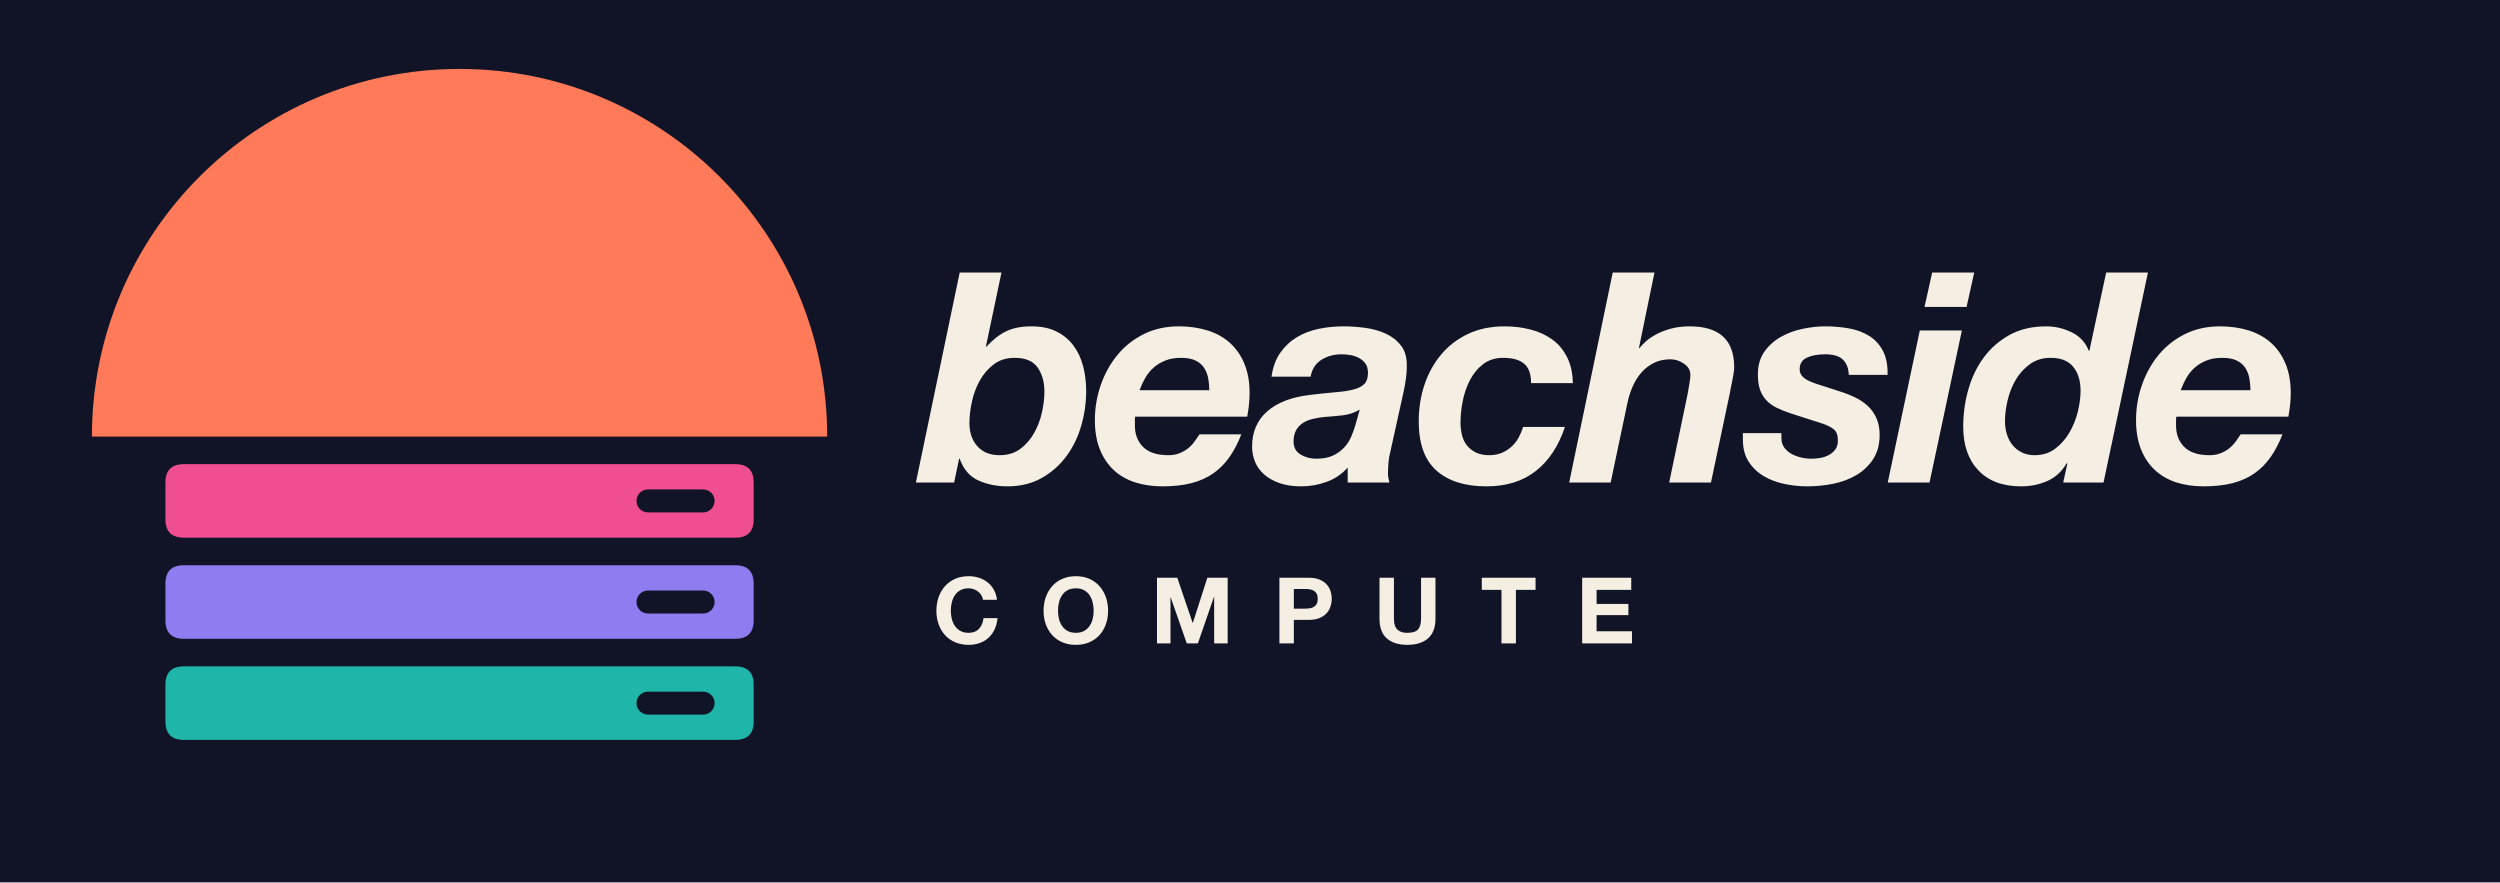
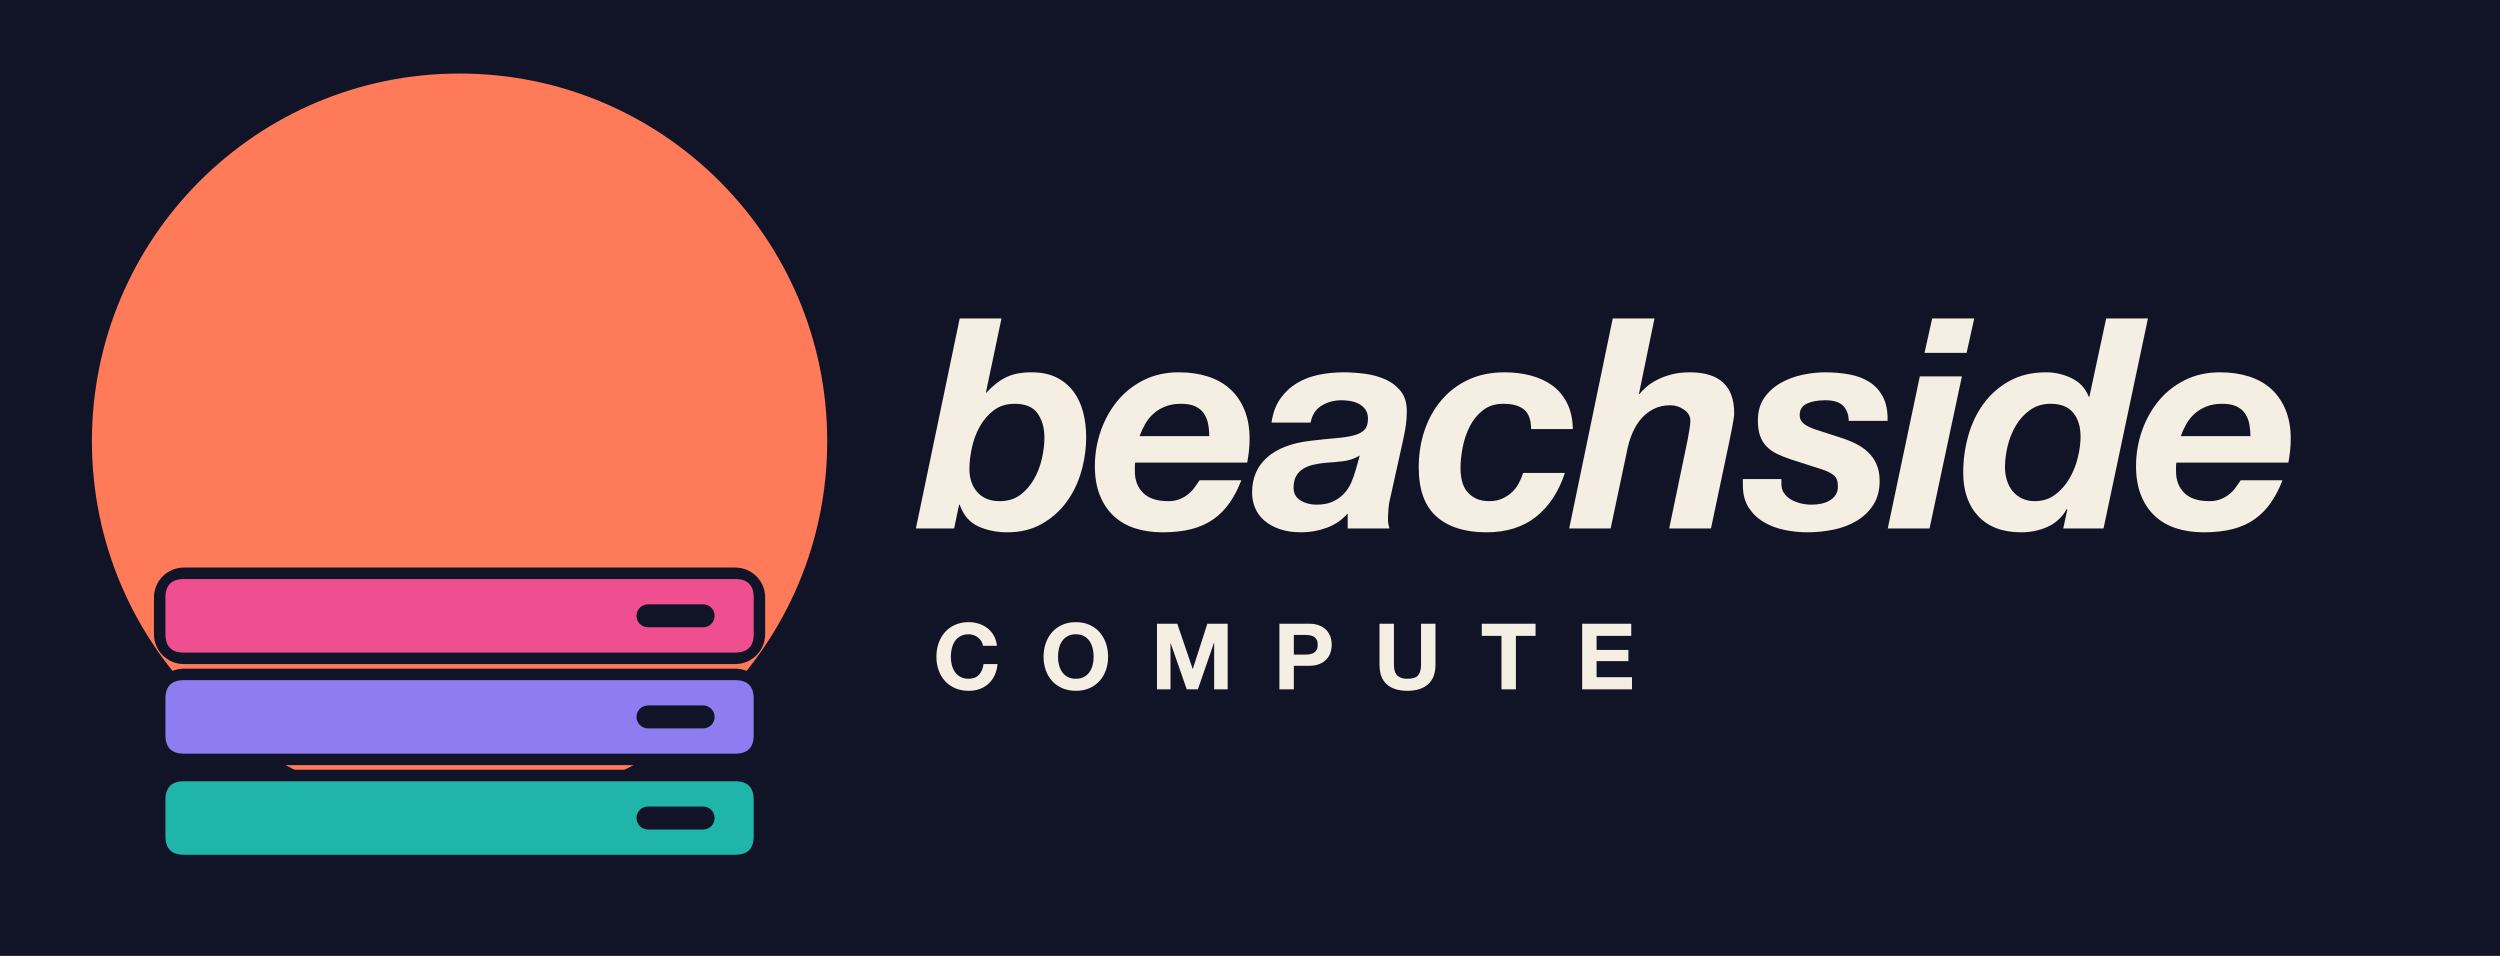
- <svg xmlns="http://www.w3.org/2000/svg" viewBox="0 0 1088 384" role="img" aria-labelledby="title">
-   <path fill="#101426" d="M0 0h1088v384H0z" />
-   <g transform="translate(72 62)">
-     <path fill="#ff7a59" d="M-32 128a160 160 0 0 1 320 0Z" />
+ <svg xmlns="http://www.w3.org/2000/svg" viewBox="0 0 1088 416" role="img" aria-labelledby="title">
+   <defs>
+     <mask id="sun-mask" maskUnits="userSpaceOnUse" x="-40" y="-90" width="336" height="360">
+       <path fill="white" d="M-40-90h336v360H-40Z" />
+       <rect x="-5" y="135" width="266" height="42" rx="13" fill="black" />
+       <rect x="-5" y="179" width="266" height="42" rx="13" fill="black" />
+       <rect x="-5" y="223" width="266" height="42" rx="13" fill="black" />
+     </mask>
+   </defs>
+   <path fill="#101426" d="M0 0h1088v416H0z" />
+   <g transform="translate(72 112)">
+     <path fill="#ff7a59" mask="url(#sun-mask)" d="M-32 80a160 160 0 1 1 320 0a160 160 0 1 1-320 0Z" />
    <path fill="#ef4f91" fill-rule="evenodd" d="M8 140h240q8 0 8 8v16q0 8-8 8H8q-8 0-8-8v-16q0-8 8-8Z M210 151h24a5 5 0 0 1 0 10h-24a5 5 0 0 1 0-10Z" />
    <path fill="#8e7cf0" fill-rule="evenodd" d="M8 184h240q8 0 8 8v16q0 8-8 8H8q-8 0-8-8v-16q0-8 8-8Z M210 195h24a5 5 0 0 1 0 10h-24a5 5 0 0 1 0-10Z" />
    <path fill="#1fb5a8" fill-rule="evenodd" d="M8 228h240q8 0 8 8v16q0 8-8 8H8q-8 0-8-8v-16q0-8 8-8Z M210 239h24a5 5 0 0 1 0 10h-24a5 5 0 0 1 0-10Z" />
  </g>
  <g fill="#f5eee3">
-     <path transform="translate(400 210)" d="M17.66 -91.39L-1.41 -0.00L15.23 -0.00L17.41 -10.37L17.66 -10.37Q20.10 -3.46 25.79 -0.90Q31.49 1.66 38.40 1.66Q46.85 1.66 53.25 -1.92Q59.65 -5.50 64.00 -11.33Q68.35 -17.15 70.53 -24.64Q72.70 -32.13 72.70 -39.81Q72.70 -45.57 71.36 -50.69Q70.02 -55.81 67.14 -59.65Q64.26 -63.49 59.78 -65.73Q55.30 -67.97 48.90 -67.97Q42.37 -67.97 37.95 -65.86Q33.54 -63.74 29.31 -59.14L29.06 -59.14L35.84 -91.39ZM41.60 -54.27Q48.64 -54.27 51.58 -50.05Q54.53 -45.82 54.53 -39.55Q54.53 -35.33 53.44 -30.46Q52.35 -25.60 49.98 -21.44Q47.62 -17.28 43.97 -14.59Q40.32 -11.90 35.07 -11.90Q28.80 -11.90 25.34 -15.81Q21.89 -19.71 21.89 -25.86Q21.89 -30.21 22.98 -35.20Q24.06 -40.19 26.43 -44.42Q28.80 -48.64 32.51 -51.46Q36.22 -54.27 41.60 -54.27ZM126.28 -40.19L95.94 -40.19Q96.97 -43.01 98.44 -45.57Q99.91 -48.13 102.09 -50.05Q104.26 -51.97 107.21 -53.12Q110.15 -54.27 113.99 -54.27Q117.96 -54.27 120.39 -53.06Q122.82 -51.84 124.10 -49.79Q125.38 -47.74 125.83 -45.25Q126.28 -42.75 126.28 -40.19ZM94.02 -28.67L142.79 -28.67Q143.82 -34.18 143.82 -39.04Q143.82 -46.21 141.58 -51.65Q139.34 -57.09 135.30 -60.74Q131.27 -64.38 125.58 -66.18Q119.88 -67.97 112.97 -67.97Q104.52 -67.97 97.74 -64.58Q90.95 -61.18 86.28 -55.49Q81.61 -49.79 79.05 -42.43Q76.49 -35.07 76.49 -27.14Q76.49 -19.97 78.60 -14.59Q80.71 -9.22 84.55 -5.57Q88.39 -1.92 93.83 -0.13Q99.27 1.66 105.93 1.66Q113.10 1.66 118.54 0.26Q123.98 -1.15 128.07 -4.03Q132.17 -6.91 135.11 -11.14Q138.06 -15.36 140.23 -20.99L122.06 -20.99Q121.03 -19.46 119.82 -17.79Q118.60 -16.13 117.00 -14.85Q115.40 -13.57 113.29 -12.74Q111.18 -11.90 108.49 -11.90Q101.06 -11.90 97.48 -15.49Q93.90 -19.07 93.90 -24.83L93.90 -26.50Q93.90 -27.01 93.90 -27.52Q93.90 -28.03 94.02 -28.67ZM153.36 -46.08L170.38 -46.08Q171.28 -51.07 175.12 -53.44Q178.96 -55.81 183.82 -55.81Q185.62 -55.81 187.60 -55.49Q189.58 -55.17 191.31 -54.27Q193.04 -53.38 194.19 -51.84Q195.34 -50.30 195.34 -47.74Q195.34 -44.54 193.81 -42.94Q192.27 -41.34 189.14 -40.51Q186.00 -39.68 181.26 -39.30Q176.53 -38.91 170.13 -38.14Q158.10 -36.74 151.50 -30.98Q144.91 -25.22 144.91 -15.62Q144.91 -12.16 146.19 -9.02Q147.47 -5.89 150.16 -3.52Q152.85 -1.15 156.88 0.26Q160.91 1.66 166.29 1.66Q172.05 1.66 177.42 -0.32Q182.80 -2.30 186.51 -6.53L186.51 -0.00L204.69 -0.00Q204.05 -2.18 204.05 -3.84Q204.05 -5.76 204.24 -8.38Q204.43 -11.01 204.94 -12.80L210.83 -39.42Q212.24 -45.82 212.24 -50.56Q212.37 -56.19 209.74 -59.58Q207.12 -62.98 203.02 -64.83Q198.93 -66.69 194.06 -67.33Q189.20 -67.97 184.72 -67.97Q179.09 -67.97 173.84 -66.88Q168.59 -65.79 164.37 -63.23Q160.14 -60.67 157.20 -56.51Q154.26 -52.35 153.36 -46.08ZM191.76 -31.74L189.97 -25.34Q189.20 -22.66 188.05 -19.97Q186.90 -17.28 184.91 -15.17Q182.93 -13.06 180.05 -11.71Q177.17 -10.37 172.94 -10.37Q168.98 -10.37 165.97 -12.22Q162.96 -14.08 162.96 -17.79Q162.96 -20.86 164.11 -22.85Q165.26 -24.83 167.12 -25.98Q168.98 -27.14 171.41 -27.71Q173.84 -28.29 176.40 -28.54Q180.37 -28.80 184.34 -29.25Q188.30 -29.70 191.76 -31.74ZM266.33 -43.26L284.50 -43.26Q284.38 -49.79 282.01 -54.53Q279.64 -59.26 275.61 -62.21Q271.58 -65.15 266.20 -66.56Q260.82 -67.97 254.81 -67.97Q245.85 -67.97 238.94 -64.70Q232.02 -61.44 227.22 -55.74Q222.42 -50.05 219.93 -42.56Q217.43 -35.07 217.43 -26.62Q217.43 -12.03 225.18 -5.18Q232.92 1.66 246.87 1.66Q259.93 1.66 268.44 -5.06Q276.95 -11.78 281.05 -24.19L262.87 -24.19Q262.10 -21.76 260.89 -19.52Q259.67 -17.28 257.82 -15.62Q255.96 -13.95 253.59 -12.93Q251.22 -11.90 248.15 -11.90Q244.70 -11.90 242.33 -13.06Q239.96 -14.21 238.42 -16.13Q236.89 -18.05 236.25 -20.67Q235.61 -23.30 235.61 -26.24Q235.61 -30.46 236.57 -35.39Q237.53 -40.32 239.70 -44.54Q241.88 -48.77 245.46 -51.52Q249.05 -54.27 254.17 -54.27Q260.31 -54.27 263.32 -51.71Q266.33 -49.15 266.33 -43.26ZM301.86 -91.39L282.91 -0.00L300.96 -0.00L308.38 -35.20Q309.15 -38.66 310.62 -41.98Q312.10 -45.31 314.34 -47.87Q316.58 -50.43 319.71 -52.03Q322.85 -53.63 326.94 -53.63Q330.14 -53.63 332.90 -51.71Q335.65 -49.79 335.65 -46.85Q335.65 -45.44 335.20 -42.88Q334.75 -40.32 334.50 -38.78L326.43 -0.00L344.61 -0.00L352.80 -38.78Q352.93 -39.68 353.25 -41.15Q353.57 -42.62 353.89 -44.29Q354.21 -45.95 354.46 -47.55Q354.72 -49.15 354.72 -50.18Q354.72 -67.97 335.39 -67.97Q330.91 -67.97 327.33 -67.01Q323.74 -66.05 321.06 -64.64Q318.37 -63.23 316.45 -61.57Q314.53 -59.90 313.50 -58.50L313.25 -58.50L320.03 -91.39ZM404.58 -46.85L421.48 -46.85Q421.61 -53.25 419.43 -57.34Q417.26 -61.44 413.48 -63.81Q409.70 -66.18 404.71 -67.07Q399.72 -67.97 394.34 -67.97Q389.61 -67.97 384.42 -66.88Q379.24 -65.79 374.89 -63.30Q370.54 -60.80 367.78 -56.83Q365.03 -52.86 365.03 -46.98Q365.03 -43.01 365.99 -40.32Q366.95 -37.63 368.81 -35.71Q370.66 -33.79 373.29 -32.51Q375.91 -31.23 379.37 -30.08L393.32 -25.60Q396.26 -24.58 398.06 -23.17Q399.85 -21.76 399.85 -18.30Q399.85 -16.00 398.82 -14.53Q397.80 -13.06 396.14 -12.10Q394.47 -11.14 392.42 -10.75Q390.38 -10.37 388.33 -10.37Q386.02 -10.37 383.66 -10.94Q381.29 -11.52 379.43 -12.61Q377.58 -13.70 376.42 -15.36Q375.27 -17.02 375.27 -19.33L375.27 -21.50L358.50 -21.50L358.50 -18.82Q358.50 -12.93 361.06 -9.02Q363.62 -5.12 367.66 -2.75Q371.69 -0.38 376.68 0.64Q381.67 1.66 386.54 1.66Q392.30 1.66 397.93 0.51Q403.56 -0.64 408.04 -3.33Q412.52 -6.02 415.27 -10.30Q418.02 -14.59 418.02 -20.74Q418.02 -24.83 416.68 -27.90Q415.34 -30.98 412.97 -33.22Q410.60 -35.46 407.46 -36.99Q404.33 -38.53 400.62 -39.68L391.53 -42.62Q386.92 -44.03 385.06 -45.57Q383.21 -47.10 383.21 -49.28Q383.21 -52.86 386.34 -54.34Q389.48 -55.81 394.34 -55.81Q399.72 -55.81 402.09 -53.44Q404.46 -51.07 404.58 -46.85ZM455.86 -76.42L459.18 -91.39L440.88 -91.39L437.55 -76.42ZM435.50 -66.18L421.55 -0.00L439.73 -0.00L453.81 -66.18ZM492.41 -54.27Q499.06 -54.27 502.26 -50.37Q505.46 -46.46 505.46 -39.94Q505.46 -35.71 504.25 -30.78Q503.03 -25.86 500.54 -21.63Q498.04 -17.41 494.33 -14.66Q490.62 -11.90 485.50 -11.90Q482.30 -11.90 479.86 -13.12Q477.43 -14.34 475.83 -16.32Q474.23 -18.30 473.40 -20.99Q472.57 -23.68 472.57 -26.62Q472.57 -30.98 473.72 -35.84Q474.87 -40.70 477.30 -44.80Q479.74 -48.90 483.51 -51.58Q487.29 -54.27 492.41 -54.27ZM499.70 -8.19L497.91 -0.00L515.45 -0.00L534.78 -91.39L516.60 -91.39L509.30 -57.34L509.05 -57.34Q506.87 -62.85 501.56 -65.41Q496.25 -67.97 490.49 -67.97Q481.27 -67.97 474.49 -64.19Q467.70 -60.42 463.22 -54.27Q458.74 -48.13 456.57 -40.32Q454.39 -32.51 454.39 -24.32Q454.39 -12.29 460.98 -5.31Q467.58 1.66 479.61 1.66Q485.75 1.66 491.06 -0.70Q496.38 -3.07 499.45 -8.45ZM579.39 -40.19L549.06 -40.19Q550.08 -43.01 551.55 -45.57Q553.02 -48.13 555.20 -50.05Q557.38 -51.97 560.32 -53.12Q563.26 -54.27 567.10 -54.27Q571.07 -54.27 573.50 -53.06Q575.94 -51.84 577.22 -49.79Q578.50 -47.74 578.94 -45.25Q579.39 -42.75 579.39 -40.19ZM547.14 -28.67L595.90 -28.67Q596.93 -34.18 596.93 -39.04Q596.93 -46.21 594.69 -51.65Q592.45 -57.09 588.42 -60.74Q584.38 -64.38 578.69 -66.18Q572.99 -67.97 566.08 -67.97Q557.63 -67.97 550.85 -64.58Q544.06 -61.18 539.39 -55.49Q534.72 -49.79 532.16 -42.43Q529.60 -35.07 529.60 -27.14Q529.60 -19.97 531.71 -14.59Q533.82 -9.22 537.66 -5.57Q541.50 -1.92 546.94 -0.13Q552.38 1.66 559.04 1.66Q566.21 1.66 571.65 0.26Q577.09 -1.15 581.18 -4.03Q585.28 -6.91 588.22 -11.14Q591.17 -15.36 593.34 -20.99L575.17 -20.99Q574.14 -19.46 572.93 -17.79Q571.71 -16.13 570.11 -14.85Q568.51 -13.57 566.40 -12.74Q564.29 -11.90 561.60 -11.90Q554.18 -11.90 550.59 -15.49Q547.01 -19.07 547.01 -24.83L547.01 -26.50Q547.01 -27.01 547.01 -27.52Q547.01 -28.03 547.14 -28.67Z" />
-     <path transform="translate(406 280)" d="M21.80 -18.96L27.88 -18.96Q27.60 -21.44 26.52 -23.36Q25.44 -25.28 23.78 -26.58Q22.12 -27.88 20.02 -28.56Q17.92 -29.24 15.56 -29.24Q12.28 -29.24 9.66 -28.08Q7.04 -26.92 5.24 -24.88Q3.44 -22.84 2.48 -20.10Q1.52 -17.36 1.52 -14.16Q1.52 -11.04 2.48 -8.34Q3.44 -5.64 5.24 -3.64Q7.04 -1.64 9.66 -0.50Q12.28 0.64 15.56 0.64Q18.20 0.64 20.40 -0.16Q22.60 -0.96 24.24 -2.48Q25.88 -4.00 26.88 -6.16Q27.88 -8.32 28.12 -11.00L22.04 -11.00Q21.68 -8.12 20.06 -6.36Q18.44 -4.60 15.56 -4.60Q13.44 -4.60 11.96 -5.42Q10.48 -6.24 9.56 -7.60Q8.64 -8.96 8.22 -10.66Q7.80 -12.36 7.80 -14.16Q7.80 -16.04 8.22 -17.80Q8.64 -19.56 9.56 -20.94Q10.48 -22.32 11.96 -23.14Q13.44 -23.96 15.56 -23.96Q16.72 -23.96 17.78 -23.58Q18.84 -23.20 19.68 -22.52Q20.52 -21.84 21.08 -20.94Q21.64 -20.04 21.80 -18.96ZM54.44 -14.16Q54.44 -16.04 54.86 -17.80Q55.28 -19.56 56.20 -20.94Q57.12 -22.32 58.60 -23.14Q60.08 -23.96 62.20 -23.96Q64.32 -23.96 65.80 -23.14Q67.28 -22.32 68.20 -20.94Q69.12 -19.56 69.54 -17.80Q69.96 -16.04 69.96 -14.16Q69.96 -12.36 69.54 -10.66Q69.12 -8.96 68.20 -7.60Q67.28 -6.24 65.80 -5.42Q64.32 -4.60 62.20 -4.60Q60.08 -4.60 58.60 -5.42Q57.12 -6.24 56.20 -7.60Q55.28 -8.96 54.86 -10.66Q54.44 -12.36 54.44 -14.16ZM48.16 -14.16Q48.16 -11.04 49.12 -8.34Q50.08 -5.64 51.88 -3.64Q53.68 -1.64 56.30 -0.50Q58.92 0.64 62.20 0.64Q65.52 0.64 68.12 -0.50Q70.72 -1.64 72.52 -3.64Q74.32 -5.64 75.28 -8.34Q76.24 -11.04 76.24 -14.16Q76.24 -17.36 75.28 -20.10Q74.32 -22.84 72.52 -24.88Q70.72 -26.92 68.12 -28.08Q65.52 -29.24 62.20 -29.24Q58.92 -29.24 56.30 -28.08Q53.68 -26.92 51.88 -24.88Q50.08 -22.84 49.12 -20.10Q48.16 -17.36 48.16 -14.16ZM97.52 -28.56L97.52 -0.00L103.40 -0.00L103.40 -20.04L103.48 -20.04L110.48 -0.00L115.32 -0.00L122.32 -20.24L122.40 -20.24L122.40 -0.00L128.28 -0.00L128.28 -28.56L119.44 -28.56L113.12 -8.92L113.04 -8.92L106.36 -28.56ZM157.08 -15.12L157.08 -23.68L161.96 -23.68Q163.04 -23.68 164.04 -23.52Q165.04 -23.36 165.80 -22.90Q166.56 -22.44 167.02 -21.60Q167.48 -20.76 167.48 -19.40Q167.48 -18.04 167.02 -17.20Q166.56 -16.36 165.80 -15.90Q165.04 -15.44 164.04 -15.28Q163.04 -15.12 161.96 -15.12ZM150.80 -28.56L150.80 -0.00L157.08 -0.00L157.08 -10.24L163.68 -10.24Q166.36 -10.24 168.24 -11.02Q170.12 -11.80 171.30 -13.08Q172.48 -14.36 173.02 -16.02Q173.56 -17.68 173.56 -19.40Q173.56 -21.16 173.02 -22.80Q172.48 -24.44 171.30 -25.72Q170.12 -27.00 168.24 -27.78Q166.36 -28.56 163.68 -28.56ZM218.72 -10.80L218.72 -28.56L212.44 -28.56L212.44 -10.80Q212.44 -7.60 211.16 -6.10Q209.88 -4.60 206.52 -4.60Q204.60 -4.60 203.46 -5.14Q202.32 -5.68 201.68 -6.54Q201.04 -7.40 200.84 -8.52Q200.64 -9.64 200.64 -10.80L200.64 -28.56L194.36 -28.56L194.36 -10.80Q194.36 -4.96 197.54 -2.16Q200.72 0.64 206.52 0.64Q212.24 0.64 215.48 -2.18Q218.72 -5.00 218.72 -10.80ZM247.44 -23.28L247.44 -0.00L253.72 -0.00L253.72 -23.28L262.28 -23.28L262.28 -28.56L238.88 -28.56L238.88 -23.28ZM282.56 -28.56L282.56 -0.00L304.24 -0.00L304.24 -5.28L288.84 -5.28L288.84 -12.28L302.68 -12.28L302.68 -17.16L288.84 -17.16L288.84 -23.28L303.92 -23.28L303.92 -28.56Z" />
+     <path transform="translate(400 230)" d="M17.66 -91.39L-1.41 -0.00L15.23 -0.00L17.41 -10.37L17.66 -10.37Q20.10 -3.46 25.79 -0.90Q31.49 1.66 38.40 1.66Q46.85 1.66 53.25 -1.92Q59.65 -5.50 64.00 -11.33Q68.35 -17.15 70.53 -24.64Q72.70 -32.13 72.70 -39.81Q72.70 -45.57 71.36 -50.69Q70.02 -55.81 67.14 -59.65Q64.26 -63.49 59.78 -65.73Q55.30 -67.97 48.90 -67.97Q42.37 -67.97 37.95 -65.86Q33.54 -63.74 29.31 -59.14L29.06 -59.14L35.84 -91.39ZM41.60 -54.27Q48.64 -54.27 51.58 -50.05Q54.53 -45.82 54.53 -39.55Q54.53 -35.33 53.44 -30.46Q52.35 -25.60 49.98 -21.44Q47.62 -17.28 43.97 -14.59Q40.32 -11.90 35.07 -11.90Q28.80 -11.90 25.34 -15.81Q21.89 -19.71 21.89 -25.86Q21.89 -30.21 22.98 -35.20Q24.06 -40.19 26.43 -44.42Q28.80 -48.64 32.51 -51.46Q36.22 -54.27 41.60 -54.27ZM126.28 -40.19L95.94 -40.19Q96.97 -43.01 98.44 -45.57Q99.91 -48.13 102.09 -50.05Q104.26 -51.97 107.21 -53.12Q110.15 -54.27 113.99 -54.27Q117.96 -54.27 120.39 -53.06Q122.82 -51.84 124.10 -49.79Q125.38 -47.74 125.83 -45.25Q126.28 -42.75 126.28 -40.19ZM94.02 -28.67L142.79 -28.67Q143.82 -34.18 143.82 -39.04Q143.82 -46.21 141.58 -51.65Q139.34 -57.09 135.30 -60.74Q131.27 -64.38 125.58 -66.18Q119.88 -67.97 112.97 -67.97Q104.52 -67.97 97.74 -64.58Q90.95 -61.18 86.28 -55.49Q81.61 -49.79 79.05 -42.43Q76.49 -35.07 76.49 -27.14Q76.49 -19.97 78.60 -14.59Q80.71 -9.22 84.55 -5.57Q88.39 -1.92 93.83 -0.13Q99.27 1.66 105.93 1.66Q113.10 1.66 118.54 0.26Q123.98 -1.15 128.07 -4.03Q132.17 -6.91 135.11 -11.14Q138.06 -15.36 140.23 -20.99L122.06 -20.99Q121.03 -19.46 119.82 -17.79Q118.60 -16.13 117.00 -14.85Q115.40 -13.57 113.29 -12.74Q111.18 -11.90 108.49 -11.90Q101.06 -11.90 97.48 -15.49Q93.90 -19.07 93.90 -24.83L93.90 -26.50Q93.90 -27.01 93.90 -27.52Q93.90 -28.03 94.02 -28.67ZM153.36 -46.08L170.38 -46.08Q171.28 -51.07 175.12 -53.44Q178.96 -55.81 183.82 -55.81Q185.62 -55.81 187.60 -55.49Q189.58 -55.17 191.31 -54.27Q193.04 -53.38 194.19 -51.84Q195.34 -50.30 195.34 -47.74Q195.34 -44.54 193.81 -42.94Q192.27 -41.34 189.14 -40.51Q186.00 -39.68 181.26 -39.30Q176.53 -38.91 170.13 -38.14Q158.10 -36.74 151.50 -30.98Q144.91 -25.22 144.91 -15.62Q144.91 -12.16 146.19 -9.02Q147.47 -5.89 150.16 -3.52Q152.85 -1.15 156.88 0.26Q160.91 1.66 166.29 1.66Q172.05 1.66 177.42 -0.32Q182.80 -2.30 186.51 -6.53L186.51 -0.00L204.69 -0.00Q204.05 -2.18 204.05 -3.84Q204.05 -5.76 204.24 -8.38Q204.43 -11.01 204.94 -12.80L210.83 -39.42Q212.24 -45.82 212.24 -50.56Q212.37 -56.19 209.74 -59.58Q207.12 -62.98 203.02 -64.83Q198.93 -66.69 194.06 -67.33Q189.20 -67.97 184.72 -67.97Q179.09 -67.97 173.84 -66.88Q168.59 -65.79 164.37 -63.23Q160.14 -60.67 157.20 -56.51Q154.26 -52.35 153.36 -46.08ZM191.76 -31.74L189.97 -25.34Q189.20 -22.66 188.05 -19.97Q186.90 -17.28 184.91 -15.17Q182.93 -13.06 180.05 -11.71Q177.17 -10.37 172.94 -10.37Q168.98 -10.37 165.97 -12.22Q162.96 -14.08 162.96 -17.79Q162.96 -20.86 164.11 -22.85Q165.26 -24.83 167.12 -25.98Q168.98 -27.14 171.41 -27.71Q173.84 -28.29 176.40 -28.54Q180.37 -28.80 184.34 -29.25Q188.30 -29.70 191.76 -31.74ZM266.33 -43.26L284.50 -43.26Q284.38 -49.79 282.01 -54.53Q279.64 -59.26 275.61 -62.21Q271.58 -65.15 266.20 -66.56Q260.82 -67.97 254.81 -67.97Q245.85 -67.97 238.94 -64.70Q232.02 -61.44 227.22 -55.74Q222.42 -50.05 219.93 -42.56Q217.43 -35.07 217.43 -26.62Q217.43 -12.03 225.18 -5.18Q232.92 1.66 246.87 1.66Q259.93 1.66 268.44 -5.06Q276.95 -11.78 281.05 -24.19L262.87 -24.19Q262.10 -21.76 260.89 -19.52Q259.67 -17.28 257.82 -15.62Q255.96 -13.95 253.59 -12.93Q251.22 -11.90 248.15 -11.90Q244.70 -11.90 242.33 -13.06Q239.96 -14.21 238.42 -16.13Q236.89 -18.05 236.25 -20.67Q235.61 -23.30 235.61 -26.24Q235.61 -30.46 236.57 -35.39Q237.53 -40.32 239.70 -44.54Q241.88 -48.77 245.46 -51.52Q249.05 -54.27 254.17 -54.27Q260.31 -54.27 263.32 -51.71Q266.33 -49.15 266.33 -43.26ZM301.86 -91.39L282.91 -0.00L300.96 -0.00L308.38 -35.20Q309.15 -38.66 310.62 -41.98Q312.10 -45.31 314.34 -47.87Q316.58 -50.43 319.71 -52.03Q322.85 -53.63 326.94 -53.63Q330.14 -53.63 332.90 -51.71Q335.65 -49.79 335.65 -46.85Q335.65 -45.44 335.20 -42.88Q334.75 -40.32 334.50 -38.78L326.43 -0.00L344.61 -0.00L352.80 -38.78Q352.93 -39.68 353.25 -41.15Q353.57 -42.62 353.89 -44.29Q354.21 -45.95 354.46 -47.55Q354.72 -49.15 354.72 -50.18Q354.72 -67.97 335.39 -67.97Q330.91 -67.97 327.33 -67.01Q323.74 -66.05 321.06 -64.64Q318.37 -63.23 316.45 -61.57Q314.53 -59.90 313.50 -58.50L313.25 -58.50L320.03 -91.39ZM404.58 -46.85L421.48 -46.85Q421.61 -53.25 419.43 -57.34Q417.26 -61.44 413.48 -63.81Q409.70 -66.18 404.71 -67.07Q399.72 -67.97 394.34 -67.97Q389.61 -67.97 384.42 -66.88Q379.24 -65.79 374.89 -63.30Q370.54 -60.80 367.78 -56.83Q365.03 -52.86 365.03 -46.98Q365.03 -43.01 365.99 -40.32Q366.95 -37.63 368.81 -35.71Q370.66 -33.79 373.29 -32.51Q375.91 -31.23 379.37 -30.08L393.32 -25.60Q396.26 -24.58 398.06 -23.17Q399.85 -21.76 399.85 -18.30Q399.85 -16.00 398.82 -14.53Q397.80 -13.06 396.14 -12.10Q394.47 -11.14 392.42 -10.75Q390.38 -10.37 388.33 -10.37Q386.02 -10.37 383.66 -10.94Q381.29 -11.52 379.43 -12.61Q377.58 -13.70 376.42 -15.36Q375.27 -17.02 375.27 -19.33L375.27 -21.50L358.50 -21.50L358.50 -18.82Q358.50 -12.93 361.06 -9.02Q363.62 -5.12 367.66 -2.75Q371.69 -0.38 376.68 0.64Q381.67 1.66 386.54 1.66Q392.30 1.66 397.93 0.51Q403.56 -0.64 408.04 -3.33Q412.52 -6.02 415.27 -10.30Q418.02 -14.59 418.02 -20.74Q418.02 -24.83 416.68 -27.90Q415.34 -30.98 412.97 -33.22Q410.60 -35.46 407.46 -36.99Q404.33 -38.53 400.62 -39.68L391.53 -42.62Q386.92 -44.03 385.06 -45.57Q383.21 -47.10 383.21 -49.28Q383.21 -52.86 386.34 -54.34Q389.48 -55.81 394.34 -55.81Q399.72 -55.81 402.09 -53.44Q404.46 -51.07 404.58 -46.85ZM455.86 -76.42L459.18 -91.39L440.88 -91.39L437.55 -76.42ZM435.50 -66.18L421.55 -0.00L439.73 -0.00L453.81 -66.18ZM492.41 -54.27Q499.06 -54.27 502.26 -50.37Q505.46 -46.46 505.46 -39.94Q505.46 -35.71 504.25 -30.78Q503.03 -25.86 500.54 -21.63Q498.04 -17.41 494.33 -14.66Q490.62 -11.90 485.50 -11.90Q482.30 -11.90 479.86 -13.12Q477.43 -14.34 475.83 -16.32Q474.23 -18.30 473.40 -20.99Q472.57 -23.68 472.57 -26.62Q472.57 -30.98 473.72 -35.84Q474.87 -40.70 477.30 -44.80Q479.74 -48.90 483.51 -51.58Q487.29 -54.27 492.41 -54.27ZM499.70 -8.19L497.91 -0.00L515.45 -0.00L534.78 -91.39L516.60 -91.39L509.30 -57.34L509.05 -57.34Q506.87 -62.85 501.56 -65.41Q496.25 -67.97 490.49 -67.97Q481.27 -67.97 474.49 -64.19Q467.70 -60.42 463.22 -54.27Q458.74 -48.13 456.57 -40.32Q454.39 -32.51 454.39 -24.32Q454.39 -12.29 460.98 -5.31Q467.58 1.66 479.61 1.66Q485.75 1.66 491.06 -0.70Q496.38 -3.07 499.45 -8.45ZM579.39 -40.19L549.06 -40.19Q550.08 -43.01 551.55 -45.57Q553.02 -48.13 555.20 -50.05Q557.38 -51.97 560.32 -53.12Q563.26 -54.27 567.10 -54.27Q571.07 -54.27 573.50 -53.06Q575.94 -51.84 577.22 -49.79Q578.50 -47.74 578.94 -45.25Q579.39 -42.75 579.39 -40.19ZM547.14 -28.67L595.90 -28.67Q596.93 -34.18 596.93 -39.04Q596.93 -46.21 594.69 -51.65Q592.45 -57.09 588.42 -60.74Q584.38 -64.38 578.69 -66.18Q572.99 -67.97 566.08 -67.97Q557.63 -67.97 550.85 -64.58Q544.06 -61.18 539.39 -55.49Q534.72 -49.79 532.16 -42.43Q529.60 -35.07 529.60 -27.14Q529.60 -19.97 531.71 -14.59Q533.82 -9.22 537.66 -5.57Q541.50 -1.92 546.94 -0.13Q552.38 1.66 559.04 1.66Q566.21 1.66 571.65 0.26Q577.09 -1.15 581.18 -4.03Q585.28 -6.91 588.22 -11.14Q591.17 -15.36 593.34 -20.99L575.17 -20.99Q574.14 -19.46 572.93 -17.79Q571.71 -16.13 570.11 -14.85Q568.51 -13.57 566.40 -12.74Q564.29 -11.90 561.60 -11.90Q554.18 -11.90 550.59 -15.49Q547.01 -19.07 547.01 -24.83L547.01 -26.50Q547.01 -27.01 547.01 -27.52Q547.01 -28.03 547.14 -28.67Z" />
+     <path transform="translate(406 300)" d="M21.80 -18.96L27.88 -18.96Q27.60 -21.44 26.52 -23.36Q25.44 -25.28 23.78 -26.58Q22.12 -27.88 20.02 -28.56Q17.92 -29.24 15.56 -29.24Q12.28 -29.24 9.66 -28.08Q7.04 -26.92 5.24 -24.88Q3.44 -22.84 2.48 -20.10Q1.52 -17.36 1.52 -14.16Q1.52 -11.04 2.48 -8.34Q3.44 -5.64 5.24 -3.64Q7.04 -1.64 9.66 -0.50Q12.28 0.64 15.56 0.64Q18.20 0.64 20.40 -0.16Q22.60 -0.96 24.24 -2.48Q25.88 -4.00 26.88 -6.16Q27.88 -8.32 28.12 -11.00L22.04 -11.00Q21.68 -8.12 20.06 -6.36Q18.44 -4.60 15.56 -4.60Q13.44 -4.60 11.96 -5.42Q10.48 -6.24 9.56 -7.60Q8.64 -8.96 8.22 -10.66Q7.80 -12.36 7.80 -14.16Q7.80 -16.04 8.22 -17.80Q8.64 -19.56 9.56 -20.94Q10.48 -22.32 11.96 -23.14Q13.44 -23.96 15.56 -23.96Q16.72 -23.96 17.78 -23.58Q18.84 -23.20 19.68 -22.52Q20.52 -21.84 21.08 -20.94Q21.64 -20.04 21.80 -18.96ZM54.44 -14.16Q54.44 -16.04 54.86 -17.80Q55.28 -19.56 56.20 -20.94Q57.12 -22.32 58.60 -23.14Q60.08 -23.96 62.20 -23.96Q64.32 -23.96 65.80 -23.14Q67.28 -22.32 68.20 -20.94Q69.12 -19.56 69.54 -17.80Q69.96 -16.04 69.96 -14.16Q69.96 -12.36 69.54 -10.66Q69.12 -8.96 68.20 -7.60Q67.28 -6.24 65.80 -5.42Q64.32 -4.60 62.20 -4.60Q60.08 -4.60 58.60 -5.42Q57.12 -6.24 56.20 -7.60Q55.28 -8.96 54.86 -10.66Q54.44 -12.36 54.44 -14.16ZM48.16 -14.16Q48.16 -11.04 49.12 -8.34Q50.08 -5.64 51.88 -3.64Q53.68 -1.64 56.30 -0.50Q58.92 0.64 62.20 0.64Q65.52 0.64 68.12 -0.50Q70.72 -1.64 72.52 -3.64Q74.32 -5.64 75.28 -8.34Q76.24 -11.04 76.24 -14.16Q76.24 -17.36 75.28 -20.10Q74.32 -22.84 72.52 -24.88Q70.72 -26.92 68.12 -28.08Q65.52 -29.24 62.20 -29.24Q58.92 -29.24 56.30 -28.08Q53.68 -26.92 51.88 -24.88Q50.08 -22.84 49.12 -20.10Q48.16 -17.36 48.16 -14.16ZM97.52 -28.56L97.52 -0.00L103.40 -0.00L103.40 -20.04L103.48 -20.04L110.48 -0.00L115.32 -0.00L122.32 -20.24L122.40 -20.24L122.40 -0.00L128.28 -0.00L128.28 -28.56L119.44 -28.56L113.12 -8.92L113.04 -8.92L106.36 -28.56ZM157.08 -15.12L157.08 -23.68L161.96 -23.68Q163.04 -23.68 164.04 -23.52Q165.04 -23.36 165.80 -22.90Q166.56 -22.44 167.02 -21.60Q167.48 -20.76 167.48 -19.40Q167.48 -18.04 167.02 -17.20Q166.56 -16.36 165.80 -15.90Q165.04 -15.44 164.04 -15.28Q163.04 -15.12 161.96 -15.12ZM150.80 -28.56L150.80 -0.00L157.08 -0.00L157.08 -10.24L163.68 -10.24Q166.36 -10.24 168.24 -11.02Q170.12 -11.80 171.30 -13.08Q172.48 -14.36 173.02 -16.02Q173.56 -17.68 173.56 -19.40Q173.56 -21.16 173.02 -22.80Q172.48 -24.44 171.30 -25.72Q170.12 -27.00 168.24 -27.78Q166.36 -28.56 163.68 -28.56ZM218.72 -10.80L218.72 -28.56L212.44 -28.56L212.44 -10.80Q212.44 -7.60 211.16 -6.10Q209.88 -4.60 206.52 -4.60Q204.60 -4.60 203.46 -5.14Q202.32 -5.68 201.68 -6.54Q201.04 -7.40 200.84 -8.52Q200.64 -9.64 200.64 -10.80L200.64 -28.56L194.36 -28.56L194.36 -10.80Q194.36 -4.96 197.54 -2.16Q200.72 0.64 206.52 0.64Q212.24 0.64 215.48 -2.18Q218.72 -5.00 218.72 -10.80ZM247.44 -23.28L247.44 -0.00L253.72 -0.00L253.72 -23.28L262.28 -23.28L262.28 -28.56L238.88 -28.56L238.88 -23.28ZM282.56 -28.56L282.56 -0.00L304.24 -0.00L304.24 -5.28L288.84 -5.28L288.84 -12.28L302.68 -12.28L302.68 -17.16L288.84 -17.16L288.84 -23.28L303.92 -23.28L303.92 -28.56Z" />
  </g>
</svg>
